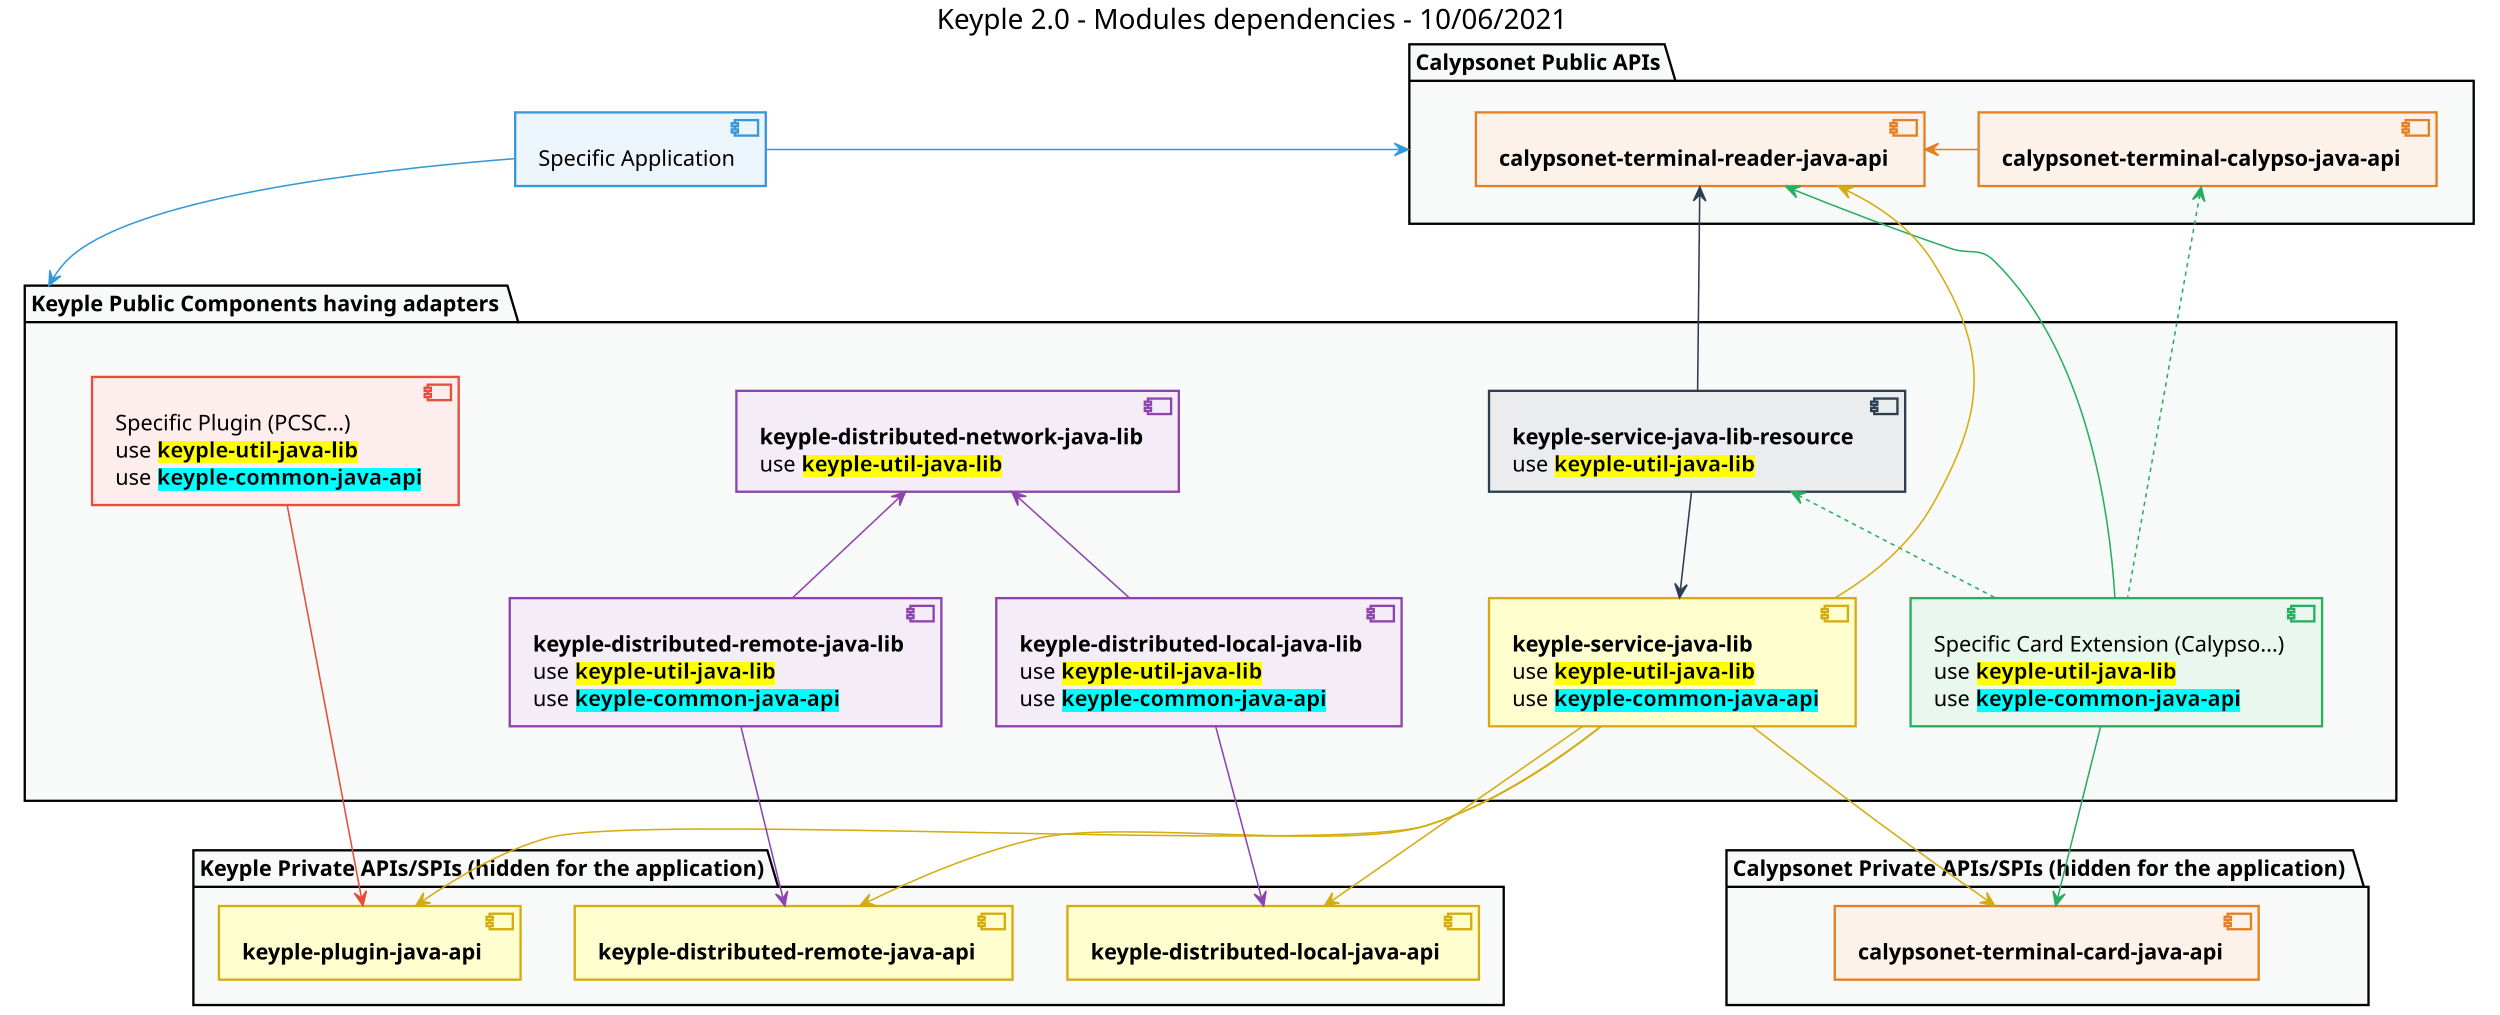
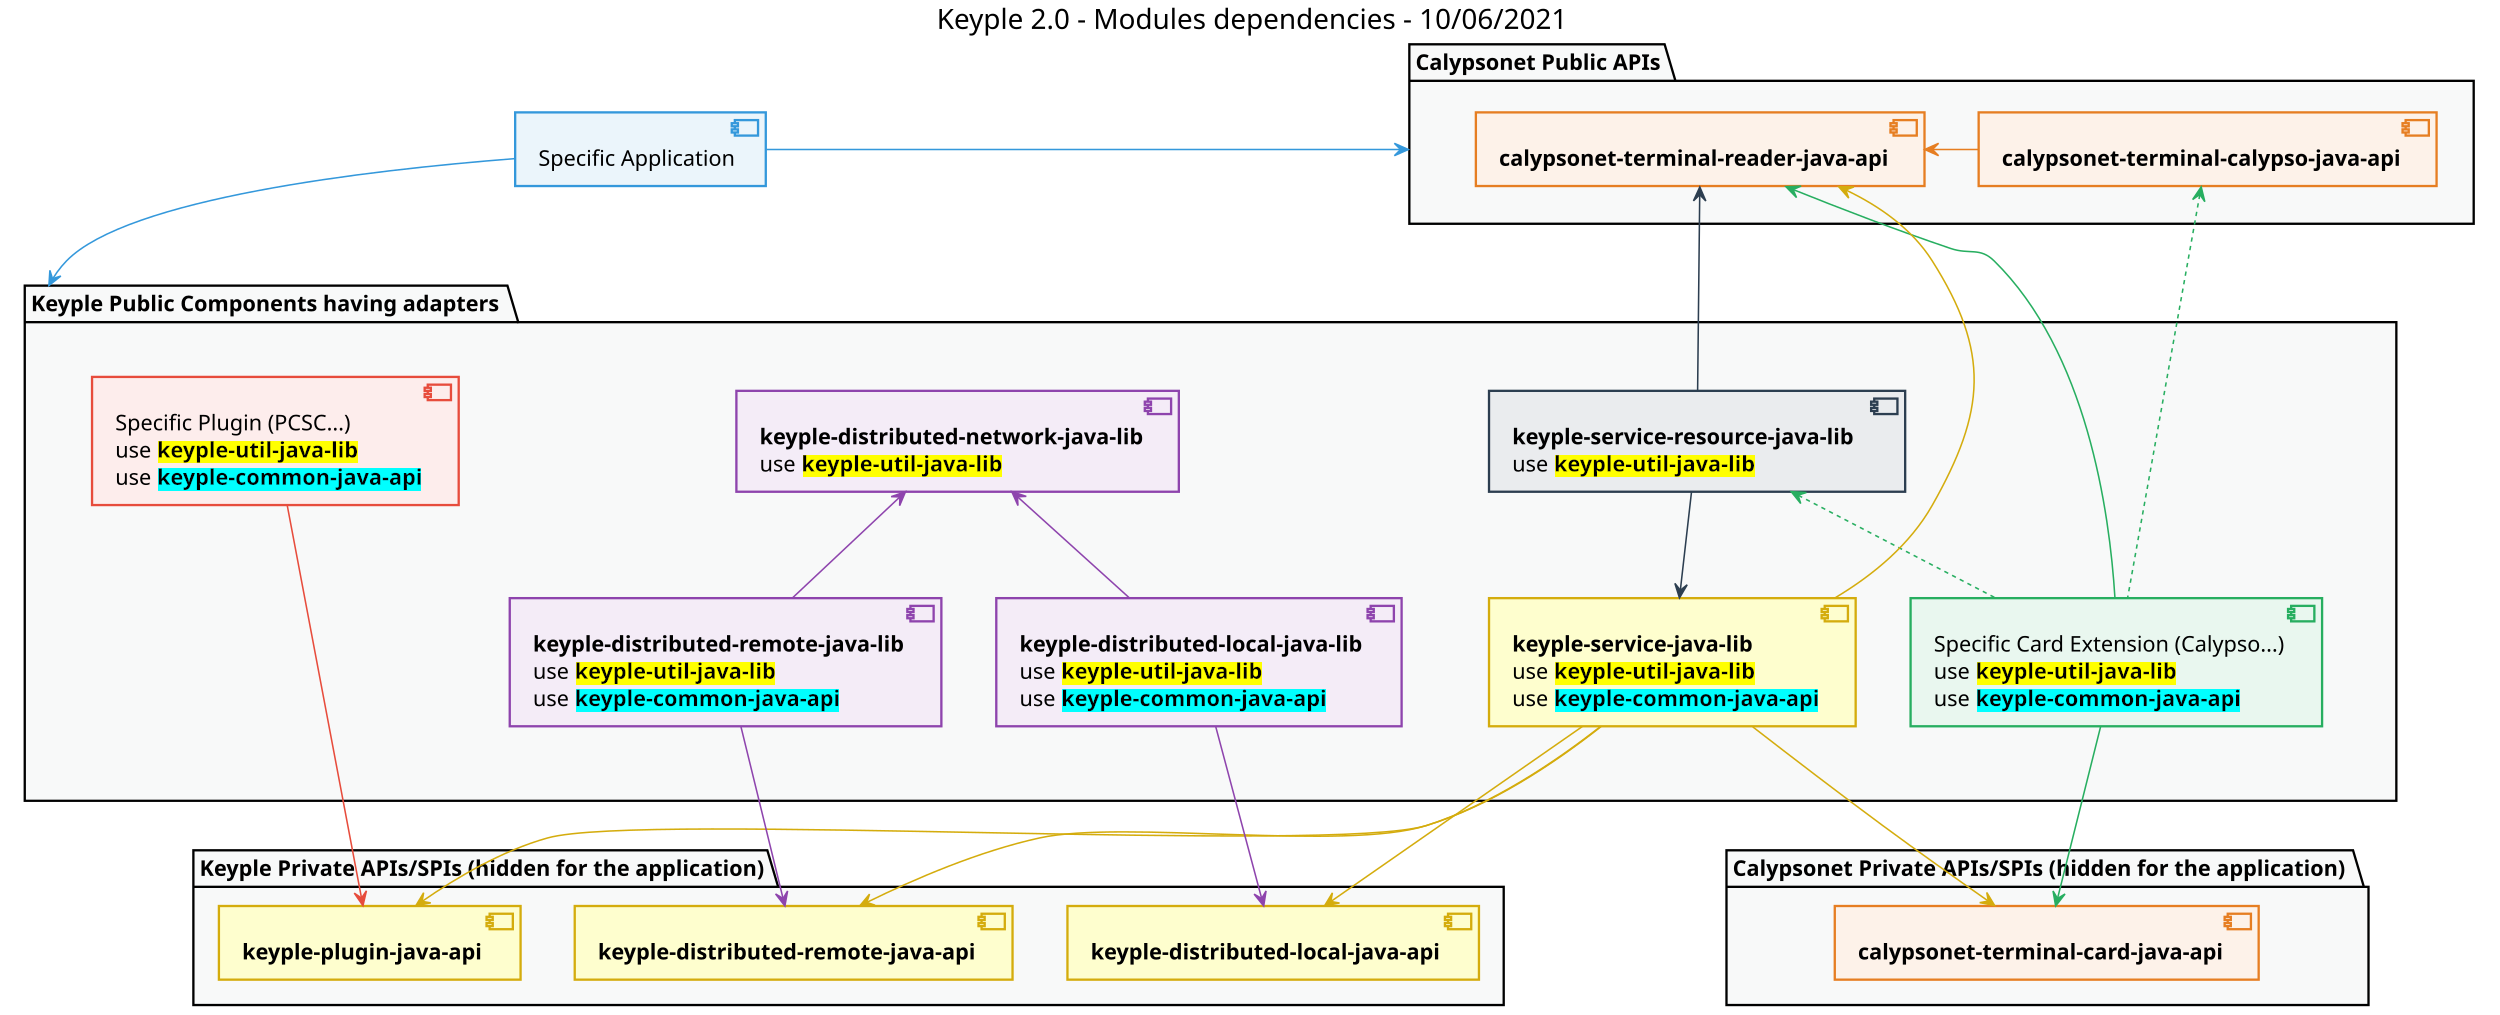
<svg xmlns="http://www.w3.org/2000/svg" contentScriptType="application/ecmascript" contentStyleType="text/css" height="1640px" preserveAspectRatio="none" style="width:4040px;height:1640px;background:#FFFFFF;" version="1.1" viewBox="0 0 4040 1640" width="4040px" zoomAndPan="magnify">
  <defs>
-     <filter height="1" id="bvc7d7uncdwbi0" width="1" x="0" y="0">
+     <filter height="1" id="b5krnpd4uymyu0" width="1" x="0" y="0">
      <feFlood flood-color="#FFFF00" result="flood" />
      <feComposite in="SourceGraphic" in2="flood" operator="over" />
    </filter>
-     <filter height="1" id="bvc7d7uncdwbi1" width="1" x="0" y="0">
+     <filter height="1" id="b5krnpd4uymyu1" width="1" x="0" y="0">
      <feFlood flood-color="#00FFFF" result="flood" />
      <feComposite in="SourceGraphic" in2="flood" operator="over" />
    </filter>
  </defs>
  <g>
    <text fill="#000000" font-family="sans-serif" font-size="45" lengthAdjust="spacing" textLength="980" x="1513.75" y="46.714">Keyple 2.0 - Modules dependencies - 10/06/2021</text>
    <polygon fill="#F8F9F9" points="2277.5,71.602,2690,71.602,2707.5,130.625,3997.5,130.625,3997.5,361.602,2277.5,361.602,2277.5,71.602" style="stroke:#000000;stroke-width:3.75;" />
    <line style="stroke:#000000;stroke-width:3.75;" x1="2277.5" x2="2707.5" y1="130.625" y2="130.625" />
    <text fill="#000000" font-family="sans-serif" font-size="35" font-weight="bold" lengthAdjust="spacing" textLength="397.5" x="2287.5" y="112.935">Calypsonet Public APIs</text>
    <polygon fill="#F8F9F9" points="2790,1374.102,3802.5,1374.102,3820,1433.125,3827.5,1433.125,3827.5,1624.102,2790,1624.102,2790,1374.102" style="stroke:#000000;stroke-width:3.75;" />
    <line style="stroke:#000000;stroke-width:3.75;" x1="2790" x2="3820" y1="1433.125" y2="1433.125" />
    <text fill="#000000" font-family="sans-serif" font-size="35" font-weight="bold" lengthAdjust="spacing" textLength="997.5" x="2800" y="1415.435">Calypsonet Private APIs/SPIs  (hidden for the application)</text>
    <polygon fill="#F8F9F9" points="40,461.602,820,461.602,837.5,520.625,3872.5,520.625,3872.5,1294.102,40,1294.102,40,461.602" style="stroke:#000000;stroke-width:3.75;" />
    <line style="stroke:#000000;stroke-width:3.75;" x1="40" x2="837.5" y1="520.625" y2="520.625" />
    <text fill="#000000" font-family="sans-serif" font-size="35" font-weight="bold" lengthAdjust="spacing" textLength="765" x="50" y="502.935">Keyple Public Components having adapters</text>
    <polygon fill="#F8F9F9" points="312.5,1374.102,1240,1374.102,1257.5,1433.125,2430,1433.125,2430,1624.102,312.5,1624.102,312.5,1374.102" style="stroke:#000000;stroke-width:3.75;" />
    <line style="stroke:#000000;stroke-width:3.75;" x1="312.5" x2="1257.5" y1="1433.125" y2="1433.125" />
    <text fill="#000000" font-family="sans-serif" font-size="35" font-weight="bold" lengthAdjust="spacing" textLength="912.5" x="322.5" y="1415.435">Keyple Private APIs/SPIs (hidden for the application)</text>
    <rect fill="#FDF2E9" height="119.023" style="stroke:#E67E22;stroke-width:3.75;" width="725" x="2385" y="181.602" />
    <rect fill="#FDF2E9" height="25" style="stroke:#E67E22;stroke-width:3.75;" width="37.5" x="3060" y="194.102" />
    <rect fill="#FDF2E9" height="5" style="stroke:#E67E22;stroke-width:3.75;" width="10" x="3055" y="199.102" />
    <rect fill="#FDF2E9" height="5" style="stroke:#E67E22;stroke-width:3.75;" width="10" x="3055" y="209.102" />
    <text fill="#000000" font-family="sans-serif" font-size="35" font-weight="bold" lengthAdjust="spacing" textLength="625" x="2422.5" y="267.935">calypsonet-terminal-reader-java-api</text>
    <rect fill="#FDF2E9" height="119.023" style="stroke:#E67E22;stroke-width:3.75;" width="740" x="3197.5" y="181.602" />
    <rect fill="#FDF2E9" height="25" style="stroke:#E67E22;stroke-width:3.75;" width="37.5" x="3887.5" y="194.102" />
    <rect fill="#FDF2E9" height="5" style="stroke:#E67E22;stroke-width:3.75;" width="10" x="3882.5" y="199.102" />
    <rect fill="#FDF2E9" height="5" style="stroke:#E67E22;stroke-width:3.75;" width="10" x="3882.5" y="209.102" />
    <text fill="#000000" font-family="sans-serif" font-size="35" font-weight="bold" lengthAdjust="spacing" textLength="640" x="3235" y="267.935">calypsonet-terminal-calypso-java-api</text>
    <rect fill="#FDF2E9" height="119.023" style="stroke:#E67E22;stroke-width:3.75;" width="685" x="2965" y="1464.102" />
    <rect fill="#FDF2E9" height="25" style="stroke:#E67E22;stroke-width:3.75;" width="37.5" x="3600" y="1476.602" />
    <rect fill="#FDF2E9" height="5" style="stroke:#E67E22;stroke-width:3.75;" width="10" x="3595" y="1481.602" />
    <rect fill="#FDF2E9" height="5" style="stroke:#E67E22;stroke-width:3.75;" width="10" x="3595" y="1491.602" />
    <text fill="#000000" font-family="sans-serif" font-size="35" font-weight="bold" lengthAdjust="spacing" textLength="585" x="3002.5" y="1550.435">calypsonet-terminal-card-java-api</text>
    <rect fill="#FDEDEC" height="207.07" style="stroke:#E74C3C;stroke-width:3.75;" width="592.5" x="148.75" y="609.102" />
    <rect fill="#FDEDEC" height="25" style="stroke:#E74C3C;stroke-width:3.75;" width="37.5" x="691.25" y="621.602" />
    <rect fill="#FDEDEC" height="5" style="stroke:#E74C3C;stroke-width:3.75;" width="10" x="686.25" y="626.602" />
    <rect fill="#FDEDEC" height="5" style="stroke:#E74C3C;stroke-width:3.75;" width="10" x="686.25" y="636.602" />
    <text fill="#000000" font-family="sans-serif" font-size="35" lengthAdjust="spacing" textLength="390" x="186.25" y="695.435">Specific Plugin (PCSC...)</text>
    <text fill="#000000" font-family="sans-serif" font-size="35" lengthAdjust="spacing" textLength="57.5" x="186.25" y="739.458">use</text>
-     <text fill="#000000" filter="url(#bvc7d7uncdwbi0)" font-family="sans-serif" font-size="35" font-weight="bold" lengthAdjust="spacing" textLength="322.5" x="253.75" y="739.458">keyple-util-java-lib</text>
+     <text fill="#000000" filter="url(#b5krnpd4uymyu0)" font-family="sans-serif" font-size="35" font-weight="bold" lengthAdjust="spacing" textLength="322.5" x="253.75" y="739.458">keyple-util-java-lib</text>
    <text fill="#000000" font-family="sans-serif" font-size="35" lengthAdjust="spacing" textLength="57.5" x="186.25" y="783.481">use</text>
-     <text fill="#000000" filter="url(#bvc7d7uncdwbi1)" font-family="sans-serif" font-size="35" font-weight="bold" lengthAdjust="spacing" textLength="425" x="253.75" y="783.481">keyple-common-java-api</text>
+     <text fill="#000000" filter="url(#b5krnpd4uymyu1)" font-family="sans-serif" font-size="35" font-weight="bold" lengthAdjust="spacing" textLength="425" x="253.75" y="783.481">keyple-common-java-api</text>
    <rect fill="#E9F7EF" height="207.07" style="stroke:#27AE60;stroke-width:3.75;" width="665" x="3087.5" y="966.602" />
    <rect fill="#E9F7EF" height="25" style="stroke:#27AE60;stroke-width:3.75;" width="37.5" x="3702.5" y="979.102" />
    <rect fill="#E9F7EF" height="5" style="stroke:#27AE60;stroke-width:3.75;" width="10" x="3697.5" y="984.102" />
    <rect fill="#E9F7EF" height="5" style="stroke:#27AE60;stroke-width:3.75;" width="10" x="3697.5" y="994.102" />
    <text fill="#000000" font-family="sans-serif" font-size="35" lengthAdjust="spacing" textLength="565" x="3125" y="1052.935">Specific Card Extension (Calypso...)</text>
    <text fill="#000000" font-family="sans-serif" font-size="35" lengthAdjust="spacing" textLength="57.5" x="3125" y="1096.958">use</text>
-     <text fill="#000000" filter="url(#bvc7d7uncdwbi0)" font-family="sans-serif" font-size="35" font-weight="bold" lengthAdjust="spacing" textLength="322.5" x="3192.5" y="1096.958">keyple-util-java-lib</text>
+     <text fill="#000000" filter="url(#b5krnpd4uymyu0)" font-family="sans-serif" font-size="35" font-weight="bold" lengthAdjust="spacing" textLength="322.5" x="3192.5" y="1096.958">keyple-util-java-lib</text>
    <text fill="#000000" font-family="sans-serif" font-size="35" lengthAdjust="spacing" textLength="57.5" x="3125" y="1140.981">use</text>
-     <text fill="#000000" filter="url(#bvc7d7uncdwbi1)" font-family="sans-serif" font-size="35" font-weight="bold" lengthAdjust="spacing" textLength="425" x="3192.5" y="1140.981">keyple-common-java-api</text>
+     <text fill="#000000" filter="url(#b5krnpd4uymyu1)" font-family="sans-serif" font-size="35" font-weight="bold" lengthAdjust="spacing" textLength="425" x="3192.5" y="1140.981">keyple-common-java-api</text>
    <rect fill="#FEFECE" height="207.07" style="stroke:#D4AC0D;stroke-width:3.75;" width="592.5" x="2406.25" y="966.602" />
    <rect fill="#FEFECE" height="25" style="stroke:#D4AC0D;stroke-width:3.75;" width="37.5" x="2948.75" y="979.102" />
    <rect fill="#FEFECE" height="5" style="stroke:#D4AC0D;stroke-width:3.75;" width="10" x="2943.75" y="984.102" />
    <rect fill="#FEFECE" height="5" style="stroke:#D4AC0D;stroke-width:3.75;" width="10" x="2943.75" y="994.102" />
    <text fill="#000000" font-family="sans-serif" font-size="35" font-weight="bold" lengthAdjust="spacing" textLength="400" x="2443.75" y="1052.935">keyple-service-java-lib</text>
    <text fill="#000000" font-family="sans-serif" font-size="35" lengthAdjust="spacing" textLength="57.5" x="2443.75" y="1096.958">use</text>
-     <text fill="#000000" filter="url(#bvc7d7uncdwbi0)" font-family="sans-serif" font-size="35" font-weight="bold" lengthAdjust="spacing" textLength="322.5" x="2511.25" y="1096.958">keyple-util-java-lib</text>
+     <text fill="#000000" filter="url(#b5krnpd4uymyu0)" font-family="sans-serif" font-size="35" font-weight="bold" lengthAdjust="spacing" textLength="322.5" x="2511.25" y="1096.958">keyple-util-java-lib</text>
    <text fill="#000000" font-family="sans-serif" font-size="35" lengthAdjust="spacing" textLength="57.5" x="2443.75" y="1140.981">use</text>
-     <text fill="#000000" filter="url(#bvc7d7uncdwbi1)" font-family="sans-serif" font-size="35" font-weight="bold" lengthAdjust="spacing" textLength="425" x="2511.25" y="1140.981">keyple-common-java-api</text>
+     <text fill="#000000" filter="url(#b5krnpd4uymyu1)" font-family="sans-serif" font-size="35" font-weight="bold" lengthAdjust="spacing" textLength="425" x="2511.25" y="1140.981">keyple-common-java-api</text>
    <rect fill="#EAECEE" height="163.047" style="stroke:#2C3E50;stroke-width:3.75;" width="672.5" x="2406.25" y="631.602" />
    <rect fill="#EAECEE" height="25" style="stroke:#2C3E50;stroke-width:3.75;" width="37.5" x="3028.75" y="644.102" />
    <rect fill="#EAECEE" height="5" style="stroke:#2C3E50;stroke-width:3.75;" width="10" x="3023.75" y="649.102" />
    <rect fill="#EAECEE" height="5" style="stroke:#2C3E50;stroke-width:3.75;" width="10" x="3023.75" y="659.102" />
-     <text fill="#000000" font-family="sans-serif" font-size="35" font-weight="bold" lengthAdjust="spacing" textLength="572.5" x="2443.75" y="717.935">keyple-service-java-lib-resource</text>
+     <text fill="#000000" font-family="sans-serif" font-size="35" font-weight="bold" lengthAdjust="spacing" textLength="572.5" x="2443.75" y="717.935">keyple-service-resource-java-lib</text>
    <text fill="#000000" font-family="sans-serif" font-size="35" lengthAdjust="spacing" textLength="57.5" x="2443.75" y="761.958">use</text>
-     <text fill="#000000" filter="url(#bvc7d7uncdwbi0)" font-family="sans-serif" font-size="35" font-weight="bold" lengthAdjust="spacing" textLength="322.5" x="2511.25" y="761.958">keyple-util-java-lib</text>
+     <text fill="#000000" filter="url(#b5krnpd4uymyu0)" font-family="sans-serif" font-size="35" font-weight="bold" lengthAdjust="spacing" textLength="322.5" x="2511.25" y="761.958">keyple-util-java-lib</text>
    <rect fill="#F4ECF7" height="163.047" style="stroke:#8E44AD;stroke-width:3.75;" width="715" x="1190" y="631.602" />
    <rect fill="#F4ECF7" height="25" style="stroke:#8E44AD;stroke-width:3.75;" width="37.5" x="1855" y="644.102" />
    <rect fill="#F4ECF7" height="5" style="stroke:#8E44AD;stroke-width:3.75;" width="10" x="1850" y="649.102" />
    <rect fill="#F4ECF7" height="5" style="stroke:#8E44AD;stroke-width:3.75;" width="10" x="1850" y="659.102" />
    <text fill="#000000" font-family="sans-serif" font-size="35" font-weight="bold" lengthAdjust="spacing" textLength="615" x="1227.5" y="717.935">keyple-distributed-network-java-lib</text>
    <text fill="#000000" font-family="sans-serif" font-size="35" lengthAdjust="spacing" textLength="57.5" x="1227.5" y="761.958">use</text>
-     <text fill="#000000" filter="url(#bvc7d7uncdwbi0)" font-family="sans-serif" font-size="35" font-weight="bold" lengthAdjust="spacing" textLength="322.5" x="1295" y="761.958">keyple-util-java-lib</text>
+     <text fill="#000000" filter="url(#b5krnpd4uymyu0)" font-family="sans-serif" font-size="35" font-weight="bold" lengthAdjust="spacing" textLength="322.5" x="1295" y="761.958">keyple-util-java-lib</text>
    <rect fill="#F4ECF7" height="207.07" style="stroke:#8E44AD;stroke-width:3.75;" width="655" x="1610" y="966.602" />
    <rect fill="#F4ECF7" height="25" style="stroke:#8E44AD;stroke-width:3.75;" width="37.5" x="2215" y="979.102" />
    <rect fill="#F4ECF7" height="5" style="stroke:#8E44AD;stroke-width:3.75;" width="10" x="2210" y="984.102" />
    <rect fill="#F4ECF7" height="5" style="stroke:#8E44AD;stroke-width:3.75;" width="10" x="2210" y="994.102" />
    <text fill="#000000" font-family="sans-serif" font-size="35" font-weight="bold" lengthAdjust="spacing" textLength="555" x="1647.5" y="1052.935">keyple-distributed-local-java-lib</text>
    <text fill="#000000" font-family="sans-serif" font-size="35" lengthAdjust="spacing" textLength="57.5" x="1647.5" y="1096.958">use</text>
-     <text fill="#000000" filter="url(#bvc7d7uncdwbi0)" font-family="sans-serif" font-size="35" font-weight="bold" lengthAdjust="spacing" textLength="322.5" x="1715" y="1096.958">keyple-util-java-lib</text>
+     <text fill="#000000" filter="url(#b5krnpd4uymyu0)" font-family="sans-serif" font-size="35" font-weight="bold" lengthAdjust="spacing" textLength="322.5" x="1715" y="1096.958">keyple-util-java-lib</text>
    <text fill="#000000" font-family="sans-serif" font-size="35" lengthAdjust="spacing" textLength="57.5" x="1647.5" y="1140.981">use</text>
-     <text fill="#000000" filter="url(#bvc7d7uncdwbi1)" font-family="sans-serif" font-size="35" font-weight="bold" lengthAdjust="spacing" textLength="425" x="1715" y="1140.981">keyple-common-java-api</text>
+     <text fill="#000000" filter="url(#b5krnpd4uymyu1)" font-family="sans-serif" font-size="35" font-weight="bold" lengthAdjust="spacing" textLength="425" x="1715" y="1140.981">keyple-common-java-api</text>
    <rect fill="#F4ECF7" height="207.07" style="stroke:#8E44AD;stroke-width:3.75;" width="697.5" x="823.75" y="966.602" />
    <rect fill="#F4ECF7" height="25" style="stroke:#8E44AD;stroke-width:3.75;" width="37.5" x="1471.25" y="979.102" />
    <rect fill="#F4ECF7" height="5" style="stroke:#8E44AD;stroke-width:3.75;" width="10" x="1466.25" y="984.102" />
    <rect fill="#F4ECF7" height="5" style="stroke:#8E44AD;stroke-width:3.75;" width="10" x="1466.25" y="994.102" />
    <text fill="#000000" font-family="sans-serif" font-size="35" font-weight="bold" lengthAdjust="spacing" textLength="597.5" x="861.25" y="1052.935">keyple-distributed-remote-java-lib</text>
    <text fill="#000000" font-family="sans-serif" font-size="35" lengthAdjust="spacing" textLength="57.5" x="861.25" y="1096.958">use</text>
-     <text fill="#000000" filter="url(#bvc7d7uncdwbi0)" font-family="sans-serif" font-size="35" font-weight="bold" lengthAdjust="spacing" textLength="322.5" x="928.75" y="1096.958">keyple-util-java-lib</text>
+     <text fill="#000000" filter="url(#b5krnpd4uymyu0)" font-family="sans-serif" font-size="35" font-weight="bold" lengthAdjust="spacing" textLength="322.5" x="928.75" y="1096.958">keyple-util-java-lib</text>
    <text fill="#000000" font-family="sans-serif" font-size="35" lengthAdjust="spacing" textLength="57.5" x="861.25" y="1140.981">use</text>
-     <text fill="#000000" filter="url(#bvc7d7uncdwbi1)" font-family="sans-serif" font-size="35" font-weight="bold" lengthAdjust="spacing" textLength="425" x="928.75" y="1140.981">keyple-common-java-api</text>
+     <text fill="#000000" filter="url(#b5krnpd4uymyu1)" font-family="sans-serif" font-size="35" font-weight="bold" lengthAdjust="spacing" textLength="425" x="928.75" y="1140.981">keyple-common-java-api</text>
    <rect fill="#FEFECE" height="119.023" style="stroke:#D4AC0D;stroke-width:3.75;" width="487.5" x="353.75" y="1464.102" />
    <rect fill="#FEFECE" height="25" style="stroke:#D4AC0D;stroke-width:3.75;" width="37.5" x="791.25" y="1476.602" />
    <rect fill="#FEFECE" height="5" style="stroke:#D4AC0D;stroke-width:3.75;" width="10" x="786.25" y="1481.602" />
    <rect fill="#FEFECE" height="5" style="stroke:#D4AC0D;stroke-width:3.75;" width="10" x="786.25" y="1491.602" />
    <text fill="#000000" font-family="sans-serif" font-size="35" font-weight="bold" lengthAdjust="spacing" textLength="387.5" x="391.25" y="1550.435">keyple-plugin-java-api</text>
    <rect fill="#FEFECE" height="119.023" style="stroke:#D4AC0D;stroke-width:3.75;" width="665" x="1725" y="1464.102" />
    <rect fill="#FEFECE" height="25" style="stroke:#D4AC0D;stroke-width:3.75;" width="37.5" x="2340" y="1476.602" />
    <rect fill="#FEFECE" height="5" style="stroke:#D4AC0D;stroke-width:3.75;" width="10" x="2335" y="1481.602" />
    <rect fill="#FEFECE" height="5" style="stroke:#D4AC0D;stroke-width:3.75;" width="10" x="2335" y="1491.602" />
    <text fill="#000000" font-family="sans-serif" font-size="35" font-weight="bold" lengthAdjust="spacing" textLength="565" x="1762.5" y="1550.435">keyple-distributed-local-java-api</text>
    <rect fill="#FEFECE" height="119.023" style="stroke:#D4AC0D;stroke-width:3.75;" width="707.5" x="928.75" y="1464.102" />
    <rect fill="#FEFECE" height="25" style="stroke:#D4AC0D;stroke-width:3.75;" width="37.5" x="1586.25" y="1476.602" />
    <rect fill="#FEFECE" height="5" style="stroke:#D4AC0D;stroke-width:3.75;" width="10" x="1581.25" y="1481.602" />
    <rect fill="#FEFECE" height="5" style="stroke:#D4AC0D;stroke-width:3.75;" width="10" x="1581.25" y="1491.602" />
    <text fill="#000000" font-family="sans-serif" font-size="35" font-weight="bold" lengthAdjust="spacing" textLength="607.5" x="966.25" y="1550.435">keyple-distributed-remote-java-api</text>
    <rect fill="#EBF5FB" height="119.023" style="stroke:#3498DB;stroke-width:3.75;" width="405" x="832.5" y="181.602" />
    <rect fill="#EBF5FB" height="25" style="stroke:#3498DB;stroke-width:3.75;" width="37.5" x="1187.5" y="194.102" />
    <rect fill="#EBF5FB" height="5" style="stroke:#3498DB;stroke-width:3.75;" width="10" x="1182.5" y="199.102" />
    <rect fill="#EBF5FB" height="5" style="stroke:#3498DB;stroke-width:3.75;" width="10" x="1182.5" y="209.102" />
    <text fill="#000000" font-family="sans-serif" font-size="35" lengthAdjust="spacing" textLength="305" x="870" y="267.935">Specific Application</text>
    <path d="M1238.43,241.602 C1414.769,241.602 1591.108,241.602 1767.447,241.602 C1855.617,241.602 1943.787,241.602 2031.957,241.602 C2076.041,241.602 2120.126,241.602 2164.211,241.602 C2186.253,241.602 2208.296,241.602 2230.338,241.602 C2241.359,241.602 2252.38,241.602 2263.401,241.602 C2266.157,241.602 2268.912,241.602 2271.667,241.602 C2273.045,241.602 2274.423,241.602 2275.8,241.602 " fill="none" id="application-to-packCalypsonetPublic" style="stroke:#3498DB;stroke-width:2.5;" />
    <polygon fill="#3498DB" points="2275.8,241.602,2253.3,231.602,2263.3,241.602,2253.3,251.602,2275.8,241.602" style="stroke:#3498DB;stroke-width:2.5;" />
    <path d="M831.678,256.357 C589.64,275.334 205.748,320.762 107.5,421.602 C96.332,433.064 87.194,446.077 79.754,460.087 C79.522,460.524 79.291,460.963 79.061,461.403 " fill="none" id="application-to-packMain" style="stroke:#3498DB;stroke-width:2.5;" />
    <polygon fill="#3498DB" points="79.061,461.403,98.329,446.072,84.839,450.318,80.593,436.829,79.061,461.403" style="stroke:#3498DB;stroke-width:2.5;" />
    <path d="M3196.875,241.602 C3172.3,241.602 3147.7,241.602 3123.125,241.602 " fill="none" id="calypsoApi-to-readerApi" style="stroke:#E67E22;stroke-width:2.5;" />
    <polygon fill="#E67E22" points="3110.25,241.602,3132.75,251.602,3122.75,241.602,3132.75,231.602,3110.25,241.602" style="stroke:#E67E22;stroke-width:2.5;" />
    <path d="M3394.475,1174.679 C3373.275,1259.259 3343.65,1377.354 3325.05,1451.626 " fill="none" id="extension-to-cardApi" style="stroke:#27AE60;stroke-width:2.5;" />
    <polygon fill="#27AE60" points="3321.925,1464.061,3337.103,1444.674,3324.969,1451.938,3317.706,1439.803,3321.925,1464.061" style="stroke:#27AE60;stroke-width:2.5;" />
    <path d="M2897.975,306.447 C2973.725,336.847 3067.325,372.939 3152.5,401.602 C3183.175,411.922 3199.4,398.932 3222.5,421.602 C3371.925,568.319 3409,824.627 3417.75,966.369 " fill="none" id="readerApi-backto-extension" style="stroke:#27AE60;stroke-width:2.5;" />
    <polygon fill="#27AE60" points="2885.975,301.619,2903.146,319.266,2897.579,306.265,2910.58,300.698,2885.975,301.619" style="stroke:#27AE60;stroke-width:2.5;" />
    <path d="M3554.85,314.732 C3528.675,460.897 3468.5,797.017 3438.175,966.387 " fill="none" id="calypsoApi-backto-extension" style="stroke:#27AE60;stroke-width:2.5;stroke-dasharray:7.0,7.0;" />
    <polygon fill="#27AE60" points="3557.125,302.027,3543.31,322.408,3554.918,314.33,3562.996,325.939,3557.125,302.027" style="stroke:#27AE60;stroke-width:2.5;" />
    <path d="M2906.125,800.489 C3002.225,850.487 3124.25,913.979 3225.275,966.544 " fill="none" id="serviceResource-backto-extension" style="stroke:#27AE60;stroke-width:2.5;stroke-dasharray:7.0,7.0;" />
    <polygon fill="#27AE60" points="2894.55,794.459,2909.919,813.696,2905.646,800.215,2919.128,795.942,2894.55,794.459" style="stroke:#27AE60;stroke-width:2.5;" />
    <path d="M464.16,816.647 C495.533,982.507 557.072,1307.864 584.163,1451.082 " fill="none" id="plugin-to-pluginApi" style="stroke:#E74C3C;stroke-width:2.5;" />
    <polygon fill="#E74C3C" points="586.518,1463.542,592.162,1439.575,584.194,1451.26,572.51,1443.293,586.518,1463.542" style="stroke:#E74C3C;stroke-width:2.5;" />
    <path d="M2983.1,307.122 C3038.025,333.367 3089.95,370.182 3122.5,421.602 C3216.4,569.934 3209.1,663.889 3122.5,816.602 C3086.675,879.797 3027.925,928.804 2965.55,966.054 " fill="none" id="readerApi-backto-service" style="stroke:#D4AC0D;stroke-width:2.5;" />
    <polygon fill="#D4AC0D" points="2971.325,301.679,2987.544,320.205,2982.669,306.93,2995.944,302.055,2971.325,301.679" style="stroke:#D4AC0D;stroke-width:2.5;" />
    <path d="M2587.25,1174.177 C2512.4,1233.144 2409.605,1301.999 2305,1334.102 C2154.15,1380.397 1037.043,1311.889 885,1354.102 C811.423,1374.529 737.175,1418.52 682.567,1456.294 " fill="none" id="service-to-pluginApi" style="stroke:#D4AC0D;stroke-width:2.5;" />
    <polygon fill="#D4AC0D" points="671.913,1463.757,696.077,1459.034,682.149,1456.583,684.599,1442.655,671.913,1463.757" style="stroke:#D4AC0D;stroke-width:2.5;" />
    <path d="M2832.375,1174.552 C2895.375,1223.394 2972.4,1282.407 3042.5,1334.102 C3098.4,1375.327 3161.875,1420.31 3212.7,1455.882 " fill="none" id="service-to-cardApi" style="stroke:#D4AC0D;stroke-width:2.5;" />
    <polygon fill="#D4AC0D" points="3223.35,1463.325,3210.613,1442.253,3213.096,1456.175,3199.174,1458.659,3223.35,1463.325" style="stroke:#D4AC0D;stroke-width:2.5;" />
    <path d="M2586.2,1174.189 C2511.35,1232.759 2408.92,1301.189 2305,1334.102 C2172.525,1376.057 1815.75,1324.402 1680,1354.102 C1582.435,1375.449 1478.642,1420.012 1401.592,1457.81 " fill="none" id="service-to-distributedRemoteApi" style="stroke:#D4AC0D;stroke-width:2.5;" />
    <polygon fill="#D4AC0D" points="1389.463,1463.814,1414.064,1462.799,1400.666,1458.27,1405.195,1444.873,1389.463,1463.814" style="stroke:#D4AC0D;stroke-width:2.5;" />
    <path d="M2556.95,1174.119 C2432.655,1260.592 2257.582,1382.397 2151.137,1456.455 " fill="none" id="service-to-distributedLocalApi" style="stroke:#D4AC0D;stroke-width:2.5;" />
    <polygon fill="#D4AC0D" points="2140.418,1463.913,2164.598,1459.271,2150.678,1456.774,2153.175,1442.854,2140.418,1463.913" style="stroke:#D4AC0D;stroke-width:2.5;" />
    <path d="M2746.725,315.377 C2745.825,400.569 2744.3,542.692 2743.35,631.217 " fill="none" id="readerApi-backto-serviceResource" style="stroke:#2C3E50;stroke-width:2.5;" />
    <polygon fill="#2C3E50" points="2746.875,302.209,2736.631,324.599,2746.739,314.708,2756.63,324.816,2746.875,302.209" style="stroke:#2C3E50;stroke-width:2.5;" />
    <path d="M2733.525,794.459 C2728.225,841.242 2721.4,901.302 2715.5,953.207 " fill="none" id="serviceResource-to-service" style="stroke:#2C3E50;stroke-width:2.5;" />
    <polygon fill="#2C3E50" points="2714.025,966.217,2726.499,944.988,2715.435,953.796,2706.626,942.732,2714.025,966.217" style="stroke:#2C3E50;stroke-width:2.5;" />
    <path d="M1644.385,802.922 C1699.162,852.429 1767.908,914.564 1825.053,966.217 " fill="none" id="network-backto-local" style="stroke:#8E44AD;stroke-width:2.5;" />
    <polygon fill="#8E44AD" points="1635.023,794.459,1645.006,816.966,1644.295,802.842,1658.419,802.13,1635.023,794.459" style="stroke:#8E44AD;stroke-width:2.5;" />
    <path d="M1964.73,1174.679 C1987.348,1259.259 2018.928,1377.354 2038.787,1451.626 " fill="none" id="local-to-distributedLocalApi" style="stroke:#8E44AD;stroke-width:2.5;" />
    <polygon fill="#8E44AD" points="2042.112,1464.061,2045.959,1439.742,2038.883,1451.986,2026.639,1444.909,2042.112,1464.061" style="stroke:#8E44AD;stroke-width:2.5;" />
    <path d="M1453.688,803.534 C1401.125,852.944 1335.342,914.779 1280.622,966.217 " fill="none" id="network-backto-remote" style="stroke:#8E44AD;stroke-width:2.5;" />
    <polygon fill="#8E44AD" points="1463.342,794.459,1440.101,802.588,1454.236,803.022,1453.802,817.158,1463.342,794.459" style="stroke:#8E44AD;stroke-width:2.5;" />
    <path d="M1197.46,1174.679 C1218.193,1259.259 1247.142,1377.354 1265.348,1451.626 " fill="none" id="remote-to-distributedRemoteApi" style="stroke:#8E44AD;stroke-width:2.5;" />
    <polygon fill="#8E44AD" points="1268.395,1464.061,1272.749,1439.827,1265.418,1451.921,1253.325,1444.59,1268.395,1464.061" style="stroke:#8E44AD;stroke-width:2.5;" />
  </g>
</svg>
